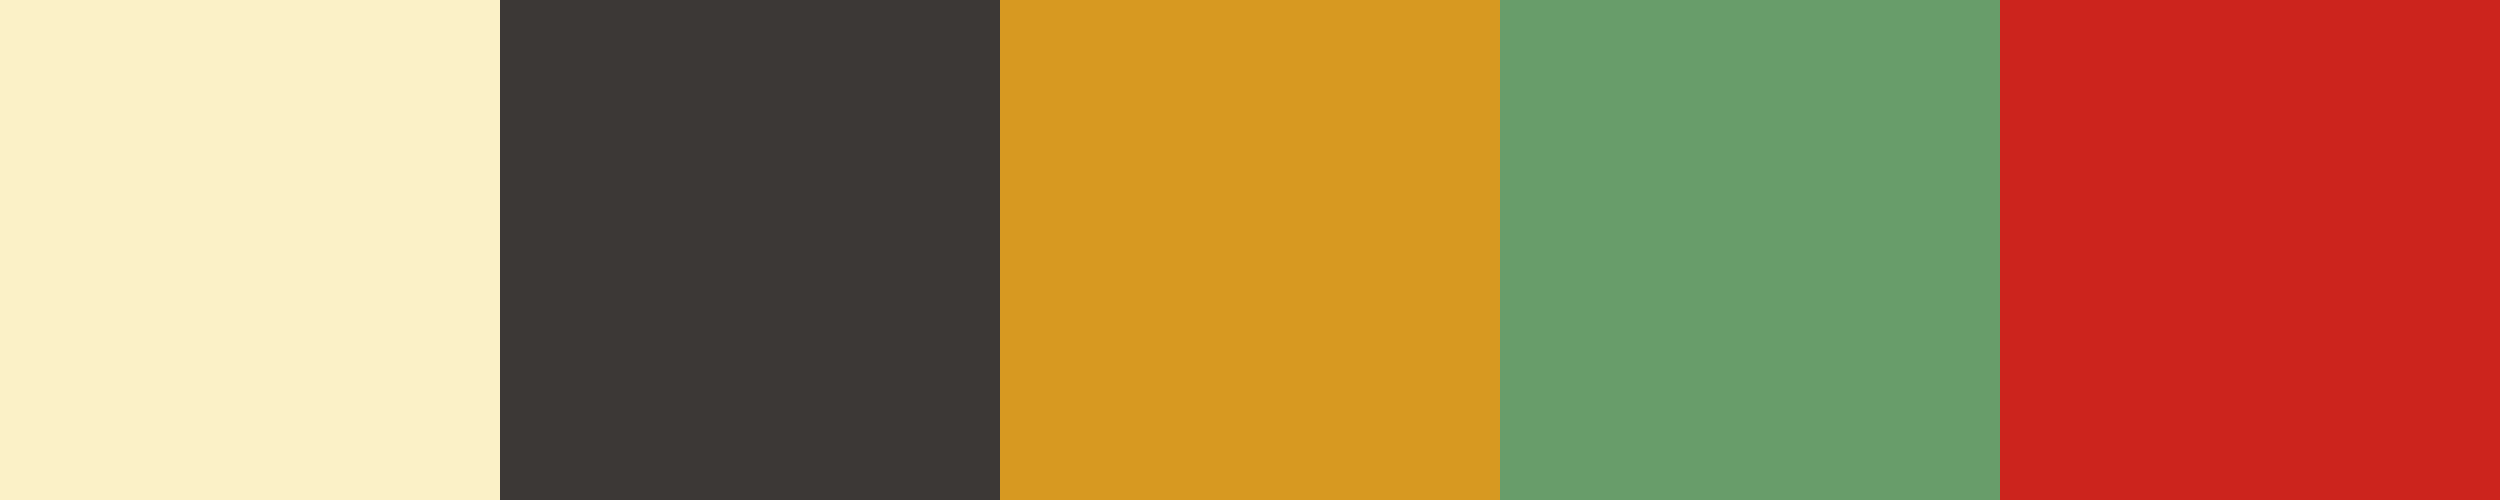
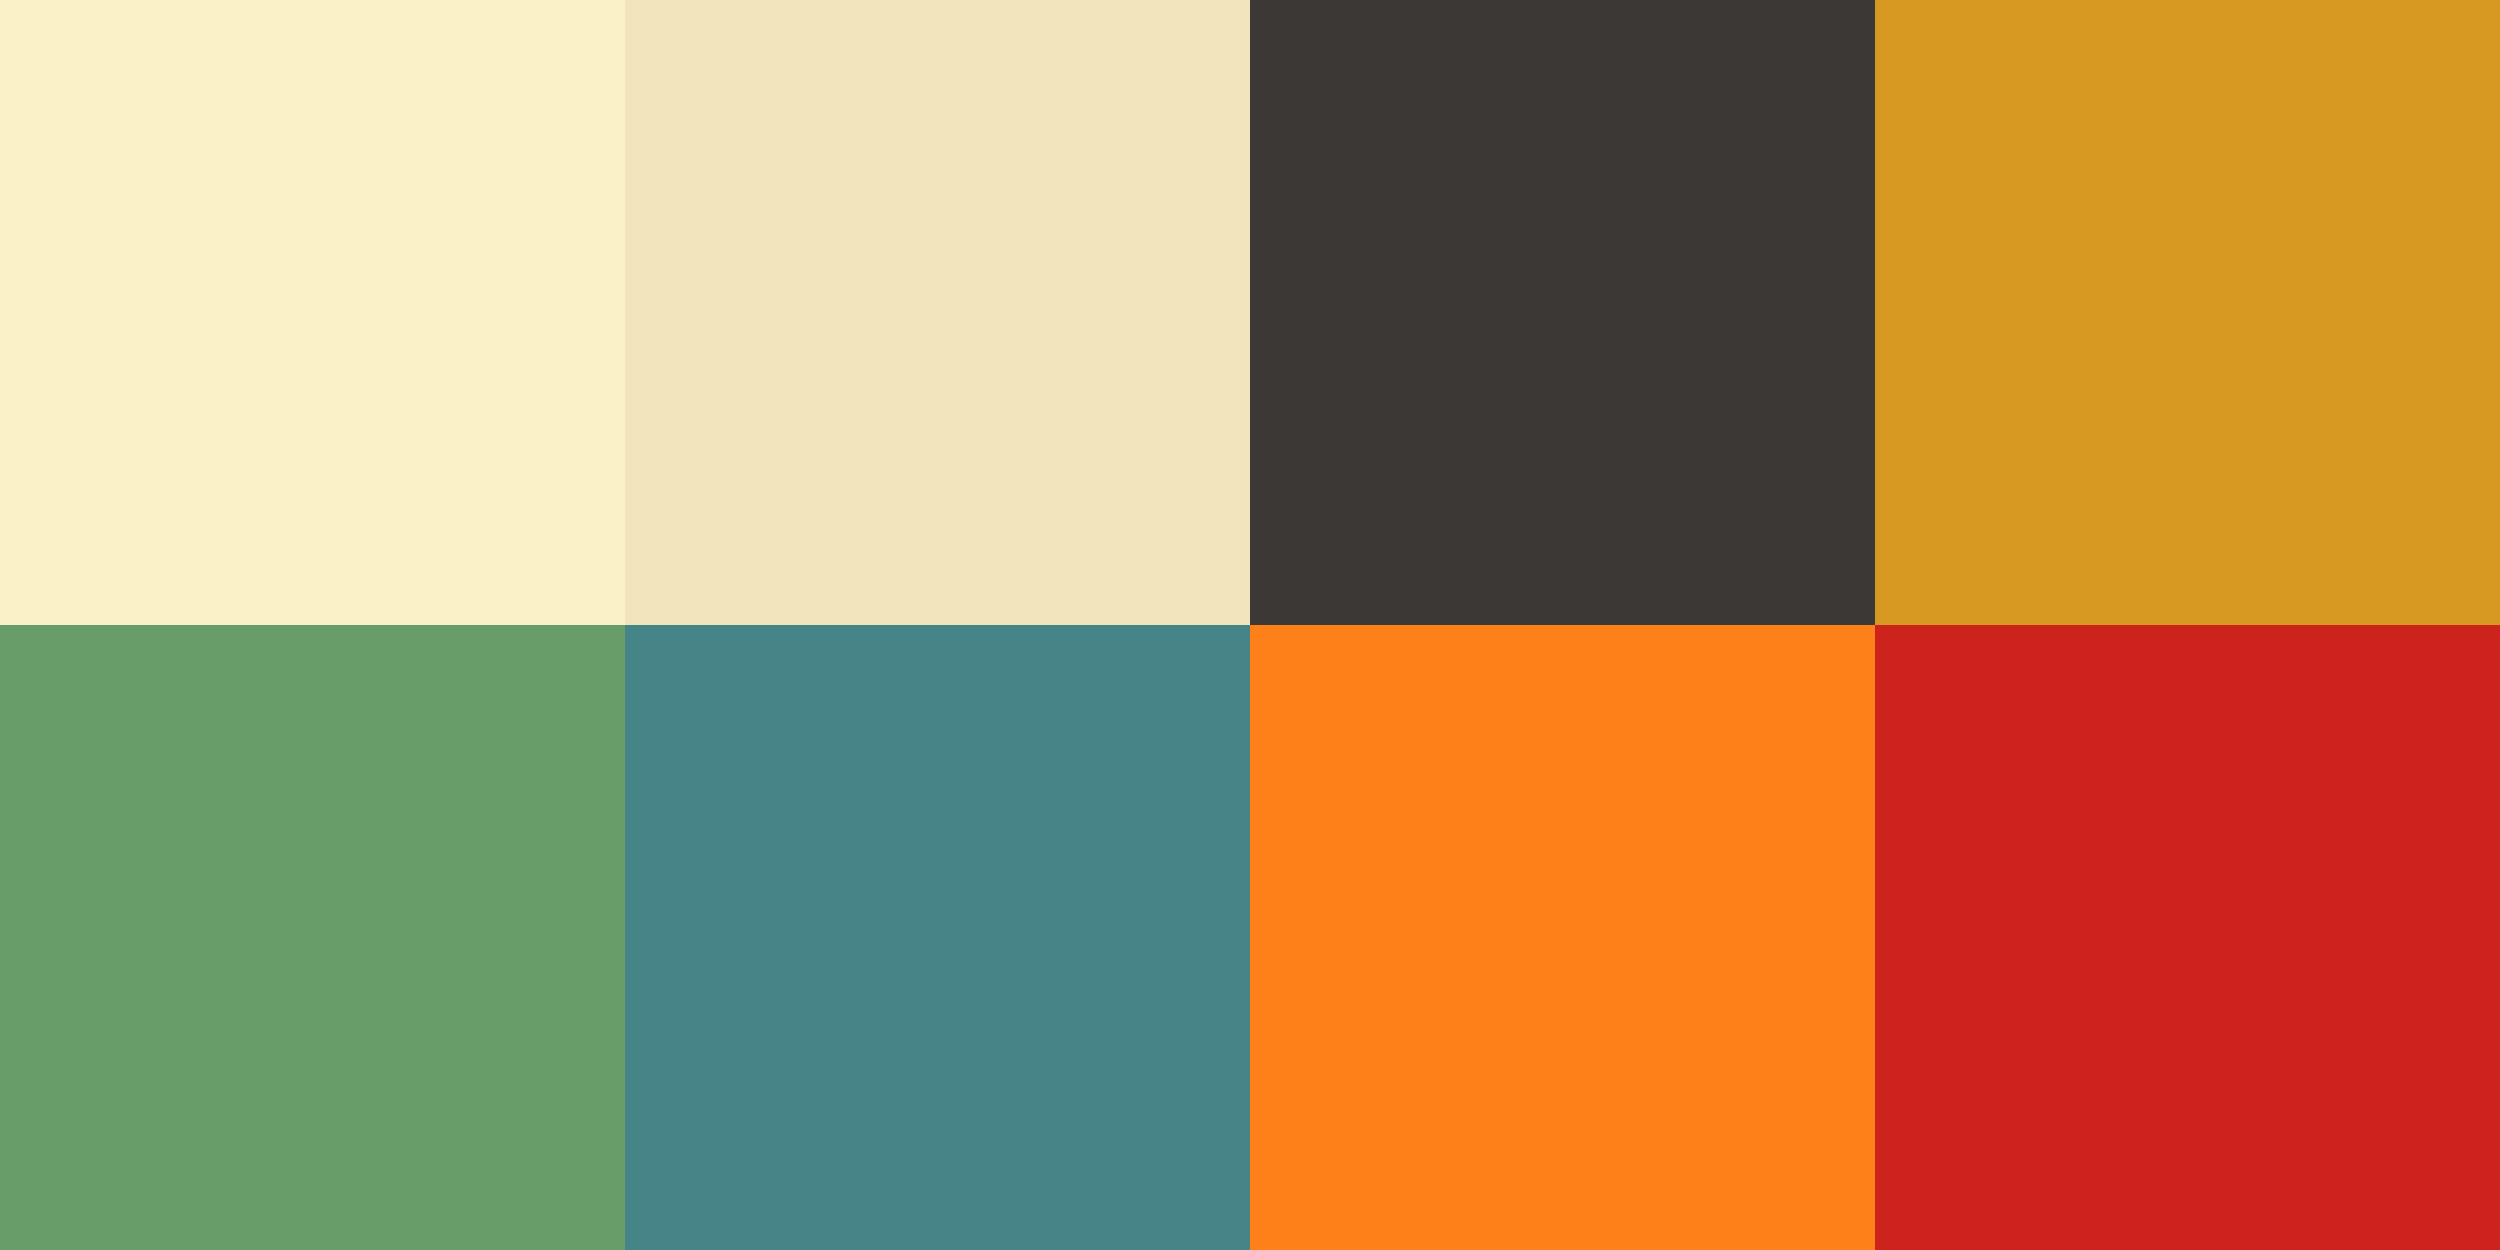
- <svg xmlns="http://www.w3.org/2000/svg" width="100" height="20">
+ <svg xmlns="http://www.w3.org/2000/svg" width="80" height="40">
  <rect x="0" y="0" width="20" height="20" fill="#FBF1C7" />
-   <rect x="20" y="0" width="20" height="20" fill="#3C3836" />
-   <rect x="40" y="0" width="20" height="20" fill="#D79921" />
-   <rect x="60" y="0" width="20" height="20" fill="#689D6A" />
-   <rect x="80" y="0" width="20" height="20" fill="#CC241D" />
+   <rect x="20" y="0" width="20" height="20" fill="#F2E5BC" />
+   <rect x="40" y="0" width="20" height="20" fill="#3C3836" />
+   <rect x="60" y="0" width="20" height="20" fill="#D79921" />
+   <rect x="0" y="20" width="20" height="20" fill="#689D6A" />
+   <rect x="20" y="20" width="20" height="20" fill="#458588" />
+   <rect x="40" y="20" width="20" height="20" fill="#FE8019" />
+   <rect x="60" y="20" width="20" height="20" fill="#CC241D" />
</svg>
